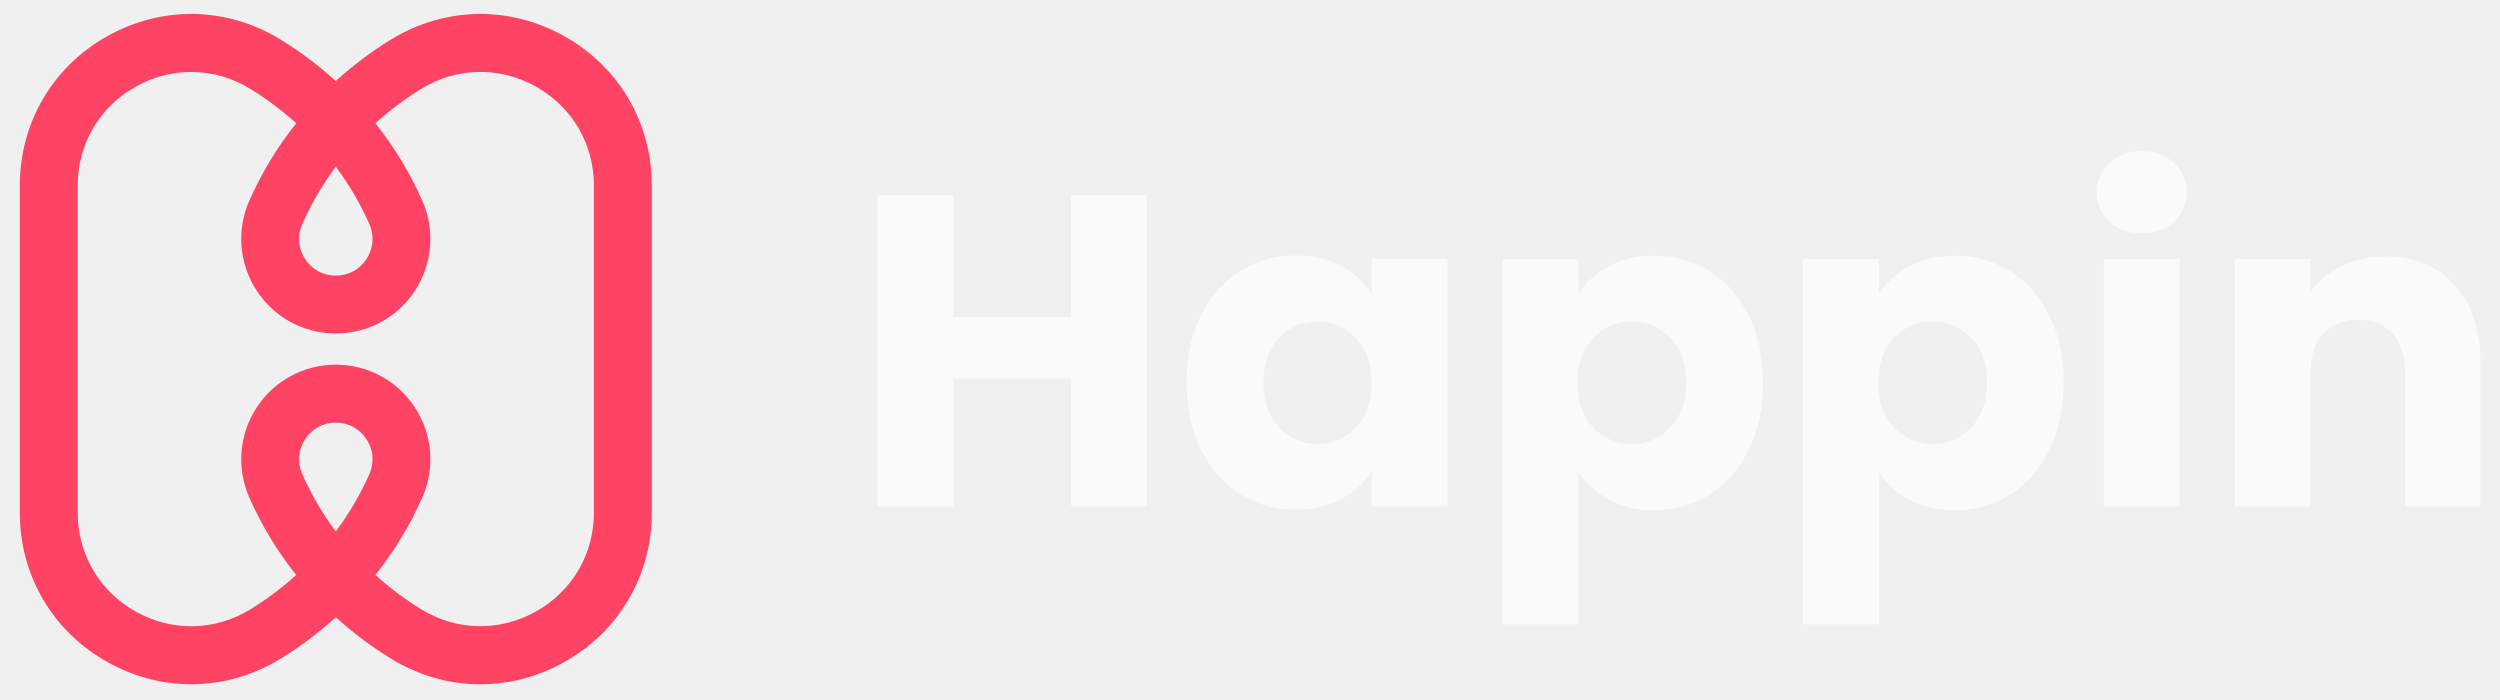
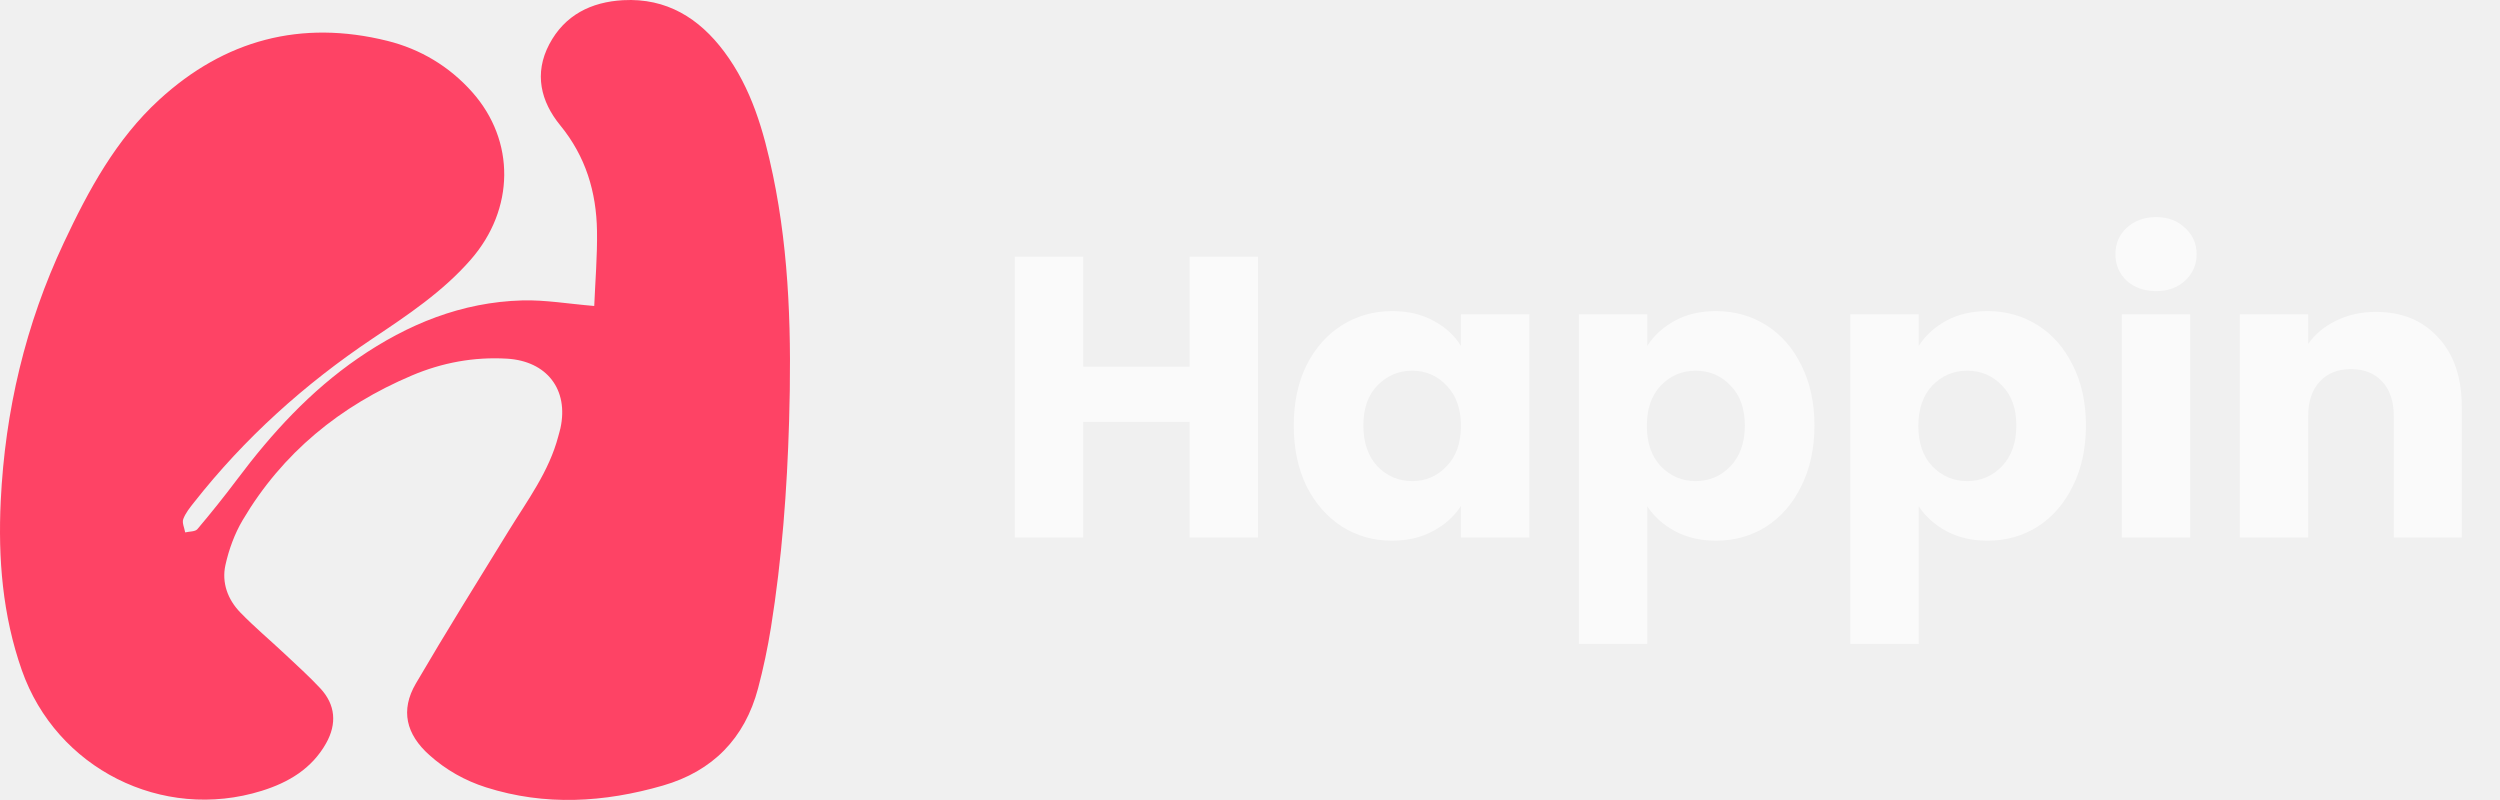
- <svg xmlns="http://www.w3.org/2000/svg" version="1.1" id="图层_1" x="0px" y="0px" viewBox="0 0 50 14" enable-background="new 0 0 50 14" xml:space="preserve">
-   <path fill="#FAFAFA" d="M22.94,3.903v6.223h-1.516v-2.56h-2.358v2.56h-1.517V3.903h1.516V6.34h2.358V3.903H22.94z M23.732,7.645  c0-0.507,0.094-0.955,0.286-1.339c0.197-0.384,0.458-0.679,0.788-0.886c0.33-0.207,0.699-0.31,1.108-0.31  c0.35,0,0.655,0.069,0.911,0.212c0.266,0.143,0.468,0.33,0.61,0.556v-0.7h1.516v4.948h-1.516V9.427  c-0.148,0.231-0.354,0.418-0.62,0.556c-0.261,0.143-0.566,0.212-0.911,0.212c-0.404,0-0.768-0.103-1.098-0.31  c-0.33-0.212-0.596-0.512-0.788-0.896C23.826,8.6,23.732,8.152,23.732,7.645z M27.435,7.655c0-0.379-0.108-0.674-0.32-0.896  c-0.207-0.217-0.463-0.33-0.763-0.33s-0.556,0.108-0.773,0.33c-0.207,0.212-0.31,0.507-0.31,0.886c0,0.379,0.103,0.679,0.31,0.906  c0.212,0.217,0.468,0.33,0.773,0.33s0.556-0.108,0.763-0.33C27.331,8.329,27.435,8.034,27.435,7.655z M31.565,5.882  c0.148-0.231,0.35-0.418,0.61-0.556c0.261-0.143,0.566-0.212,0.911-0.212c0.409,0,0.778,0.103,1.108,0.31s0.591,0.502,0.778,0.886  c0.197,0.384,0.29,0.832,0.29,1.339s-0.098,0.955-0.29,1.349c-0.187,0.384-0.448,0.684-0.778,0.896  c-0.33,0.207-0.699,0.31-1.108,0.31c-0.345,0-0.645-0.069-0.911-0.212c-0.261-0.143-0.463-0.325-0.61-0.551v3.047h-1.516V5.183  h1.516C31.565,5.183,31.565,5.882,31.565,5.882z M33.726,7.645c0-0.379-0.108-0.674-0.32-0.886c-0.207-0.217-0.463-0.33-0.773-0.33  c-0.3,0-0.556,0.108-0.773,0.33c-0.207,0.217-0.31,0.517-0.31,0.896s0.103,0.674,0.31,0.896c0.212,0.217,0.468,0.33,0.773,0.33  c0.3,0,0.556-0.108,0.773-0.33C33.618,8.324,33.726,8.024,33.726,7.645z M37.576,5.882c0.148-0.231,0.35-0.418,0.61-0.556  c0.261-0.143,0.566-0.212,0.911-0.212c0.409,0,0.778,0.103,1.108,0.31s0.591,0.502,0.778,0.886c0.197,0.384,0.29,0.832,0.29,1.339  s-0.098,0.955-0.29,1.349c-0.187,0.384-0.448,0.684-0.778,0.896c-0.33,0.207-0.699,0.31-1.108,0.31  c-0.345,0-0.645-0.069-0.911-0.212c-0.261-0.143-0.463-0.325-0.61-0.551v3.047H36.06V5.183h1.516V5.882z M39.742,7.645  c0-0.379-0.108-0.674-0.32-0.886c-0.207-0.217-0.463-0.33-0.773-0.33c-0.3,0-0.556,0.108-0.773,0.33  c-0.207,0.217-0.31,0.517-0.31,0.896s0.103,0.674,0.31,0.896c0.212,0.217,0.468,0.33,0.773,0.33s0.556-0.108,0.773-0.33  C39.634,8.324,39.742,8.024,39.742,7.645z M42.839,4.666c-0.266,0-0.482-0.079-0.655-0.231c-0.167-0.158-0.246-0.354-0.246-0.586  c0-0.236,0.084-0.433,0.246-0.586c0.172-0.158,0.389-0.241,0.655-0.241c0.261,0,0.473,0.079,0.64,0.241  c0.172,0.153,0.256,0.35,0.256,0.586c0,0.231-0.084,0.423-0.256,0.586C43.311,4.593,43.1,4.666,42.839,4.666z M43.592,5.183v4.943  h-1.516V5.183H43.592z M47.703,5.129c0.581,0,1.039,0.187,1.383,0.566c0.35,0.374,0.522,0.886,0.522,1.541v2.89h-1.506V7.443  c0-0.33-0.084-0.586-0.256-0.773s-0.404-0.276-0.689-0.276s-0.522,0.094-0.689,0.276c-0.172,0.182-0.256,0.438-0.256,0.773v2.683  h-1.516V5.183h1.516v0.655c0.153-0.217,0.359-0.389,0.62-0.512C47.087,5.193,47.378,5.129,47.703,5.129z" />
-   <path fill="#FE4365" d="M0.396,10.252v-6.54c0-1.26,0.657-2.378,1.756-2.992c1.1-0.614,2.396-0.586,3.468,0.076  C6.014,1.039,6.38,1.315,6.715,1.62C7.05,1.315,7.417,1.039,7.81,0.796c1.073-0.661,2.37-0.69,3.47-0.076s1.756,1.732,1.756,2.992  v6.54c0,1.26-0.657,2.378-1.756,2.992c-1.1,0.614-2.396,0.586-3.468-0.076c-0.394-0.243-0.76-0.519-1.095-0.824  c-0.335,0.305-0.701,0.581-1.095,0.824c-1.072,0.661-2.369,0.689-3.468,0.076C1.053,12.63,0.396,11.511,0.396,10.252z M5.924,2.465  C5.645,2.212,5.34,1.983,5.013,1.781c-0.71-0.438-1.568-0.456-2.296-0.05C1.989,2.138,1.554,2.878,1.554,3.712v6.54  c0,0.834,0.435,1.574,1.163,1.981c0.728,0.406,1.586,0.388,2.296-0.05c0.327-0.202,0.632-0.431,0.911-0.683  c-0.377-0.473-0.693-0.994-0.94-1.553L4.982,9.942c-0.255-0.589-0.198-1.26,0.154-1.796c0.35-0.534,0.941-0.853,1.58-0.853  s1.23,0.319,1.58,0.853C8.648,8.682,8.705,9.354,8.45,9.942L8.448,9.946c-0.248,0.559-0.564,1.079-0.94,1.553  c0.279,0.253,0.584,0.481,0.911,0.683c0.71,0.438,1.568,0.456,2.296,0.05c0.728-0.406,1.163-1.147,1.163-1.981v-6.54  c0-0.834-0.435-1.574-1.163-1.981C9.987,1.324,9.129,1.342,8.419,1.78C8.092,1.983,7.787,2.212,7.508,2.465  c0.377,0.473,0.693,0.994,0.94,1.553L8.45,4.022c0.255,0.589,0.198,1.26-0.154,1.796C7.946,6.351,7.355,6.67,6.716,6.67  s-1.23-0.319-1.58-0.853C4.784,5.282,4.727,4.61,4.982,4.022l0.002-0.004C5.231,3.459,5.547,2.938,5.924,2.465z M7.45,9.185  c0-0.14-0.041-0.279-0.123-0.403c-0.138-0.21-0.361-0.33-0.612-0.33s-0.474,0.12-0.612,0.33c-0.138,0.211-0.16,0.465-0.06,0.697  c0.182,0.409,0.407,0.794,0.673,1.15c0.265-0.356,0.491-0.741,0.673-1.15C7.43,9.383,7.45,9.284,7.45,9.185z M6.043,4.484  c-0.1,0.232-0.078,0.487,0.061,0.698c0.138,0.21,0.361,0.33,0.612,0.33s0.474-0.12,0.612-0.33c0.139-0.211,0.161-0.465,0.061-0.698  C7.207,4.075,6.981,3.69,6.716,3.334C6.451,3.69,6.225,4.075,6.043,4.484z" />
+ <svg xmlns="http://www.w3.org/2000/svg" width="200" height="64" viewBox="0 0 200 64" fill="none">
+   <g clip-path="url(#clip0_20737_101725)">
+     <path d="M61.829 13.979C61.097 10.484 60.122 7.063 57.938 4.138C55.93 1.45 53.32 -0.174 49.85 0.015C47.295 0.155 45.175 1.2 43.941 3.544C42.711 5.878 43.258 8.119 44.819 10.026C46.861 12.521 47.712 15.362 47.76 18.478C47.792 20.509 47.617 22.543 47.539 24.478C45.432 24.303 43.604 23.982 41.784 24.033C36.934 24.167 32.611 25.934 28.657 28.651C24.827 31.285 21.739 34.657 18.971 38.35C17.951 39.709 16.887 41.036 15.79 42.333C15.61 42.542 15.147 42.511 14.814 42.593C14.753 42.234 14.551 41.823 14.66 41.527C14.844 41.036 15.2 40.599 15.533 40.178C19.573 35.043 24.37 30.729 29.799 27.09C32.603 25.212 35.422 23.34 37.667 20.764C41.173 16.741 41.251 11.271 37.768 7.359C35.948 5.315 33.633 3.926 30.989 3.269C24.081 1.553 17.959 3.192 12.743 7.972C9.276 11.149 7.076 15.226 5.109 19.412C2.033 25.957 0.404 32.875 0.059 40.077C-0.162 44.674 0.204 49.224 1.746 53.617C4.504 61.476 12.975 65.748 20.938 63.266C23.087 62.596 24.943 61.495 26.087 59.464C26.967 57.9 26.841 56.373 25.623 55.065C24.724 54.1 23.736 53.215 22.773 52.308C21.593 51.2 20.348 50.157 19.223 48.997C18.216 47.958 17.723 46.609 18.035 45.201C18.309 43.965 18.764 42.71 19.407 41.621C22.588 36.233 27.212 32.468 32.959 30.034C35.384 29.008 37.91 28.54 40.553 28.693C43.745 28.88 45.517 31.165 44.832 34.269C44.786 34.478 44.72 34.684 44.666 34.894C43.928 37.718 42.199 40.022 40.703 42.452C38.202 46.514 35.676 50.564 33.269 54.681C32.017 56.822 32.487 58.74 34.345 60.401C35.674 61.591 37.183 62.447 38.885 62.989C43.618 64.493 48.346 64.2 53.035 62.844C57.013 61.696 59.583 59.069 60.645 55.068C61.072 53.458 61.416 51.821 61.679 50.178C62.553 44.718 62.966 39.212 63.128 33.689C63.322 27.079 63.19 20.482 61.829 13.975V13.979Z" fill="#FE4365" />
+   </g>
+   <path d="M100.639 20.536V43H95.167V33.752H86.655V43H81.183V20.536H86.655V29.336H95.167V20.536H100.639ZM103.501 34.04C103.501 32.205 103.843 30.595 104.525 29.208C105.229 27.821 106.179 26.755 107.373 26.008C108.568 25.261 109.901 24.888 111.373 24.888C112.632 24.888 113.731 25.144 114.669 25.656C115.629 26.168 116.365 26.84 116.877 27.672V25.144H122.349V43H116.877V40.472C116.344 41.304 115.597 41.976 114.637 42.488C113.699 43 112.6 43.256 111.341 43.256C109.891 43.256 108.568 42.883 107.373 42.136C106.179 41.368 105.229 40.291 104.525 38.904C103.843 37.496 103.501 35.875 103.501 34.04ZM116.877 34.072C116.877 32.707 116.493 31.629 115.725 30.84C114.979 30.051 114.061 29.656 112.973 29.656C111.885 29.656 110.957 30.051 110.189 30.84C109.443 31.608 109.069 32.675 109.069 34.04C109.069 35.405 109.443 36.493 110.189 37.304C110.957 38.093 111.885 38.488 112.973 38.488C114.061 38.488 114.979 38.093 115.725 37.304C116.493 36.515 116.877 35.437 116.877 34.072ZM131.78 27.672C132.314 26.84 133.05 26.168 133.988 25.656C134.927 25.144 136.026 24.888 137.284 24.888C138.756 24.888 140.09 25.261 141.284 26.008C142.479 26.755 143.418 27.821 144.1 29.208C144.804 30.595 145.156 32.205 145.156 34.04C145.156 35.875 144.804 37.496 144.1 38.904C143.418 40.291 142.479 41.368 141.284 42.136C140.09 42.883 138.756 43.256 137.284 43.256C136.047 43.256 134.948 43 133.988 42.488C133.05 41.976 132.314 41.315 131.78 40.504V51.512H126.308V25.144H131.78V27.672ZM139.588 34.04C139.588 32.675 139.204 31.608 138.436 30.84C137.69 30.051 136.762 29.656 135.652 29.656C134.564 29.656 133.636 30.051 132.868 30.84C132.122 31.629 131.748 32.707 131.748 34.072C131.748 35.437 132.122 36.515 132.868 37.304C133.636 38.093 134.564 38.488 135.652 38.488C136.74 38.488 137.668 38.093 138.436 37.304C139.204 36.493 139.588 35.405 139.588 34.04ZM153.499 27.672C154.032 26.84 154.768 26.168 155.707 25.656C156.646 25.144 157.744 24.888 159.003 24.888C160.475 24.888 161.808 25.261 163.003 26.008C164.198 26.755 165.136 27.821 165.819 29.208C166.523 30.595 166.875 32.205 166.875 34.04C166.875 35.875 166.523 37.496 165.819 38.904C165.136 40.291 164.198 41.368 163.003 42.136C161.808 42.883 160.475 43.256 159.003 43.256C157.766 43.256 156.667 43 155.707 42.488C154.768 41.976 154.032 41.315 153.499 40.504V51.512H148.027V25.144H153.499V27.672ZM161.307 34.04C161.307 32.675 160.923 31.608 160.155 30.84C159.408 30.051 158.48 29.656 157.371 29.656C156.283 29.656 155.355 30.051 154.587 30.84C153.84 31.629 153.467 32.707 153.467 34.072C153.467 35.437 153.84 36.515 154.587 37.304C155.355 38.093 156.283 38.488 157.371 38.488C158.459 38.488 159.387 38.093 160.155 37.304C160.923 36.493 161.307 35.405 161.307 34.04ZM172.498 23.288C171.538 23.288 170.748 23.011 170.13 22.456C169.532 21.88 169.234 21.176 169.234 20.344C169.234 19.491 169.532 18.787 170.13 18.232C170.748 17.656 171.538 17.368 172.498 17.368C173.436 17.368 174.204 17.656 174.802 18.232C175.42 18.787 175.73 19.491 175.73 20.344C175.73 21.176 175.42 21.88 174.802 22.456C174.204 23.011 173.436 23.288 172.498 23.288ZM175.218 25.144V43H169.746V25.144H175.218ZM190.063 24.952C192.154 24.952 193.818 25.635 195.055 27C196.314 28.344 196.943 30.2 196.943 32.568V43H191.503V33.304C191.503 32.109 191.194 31.181 190.575 30.52C189.957 29.859 189.125 29.528 188.079 29.528C187.034 29.528 186.202 29.859 185.583 30.52C184.965 31.181 184.655 32.109 184.655 33.304V43H179.183V25.144H184.655V27.512C185.21 26.723 185.957 26.104 186.895 25.656C187.834 25.187 188.89 24.952 190.063 24.952Z" fill="#FAFAFA" />
+   <defs>
+     <clipPath id="clip0_20737_101725">
+       <rect width="63.2" height="64" fill="white" />
+     </clipPath>
+   </defs>
</svg>
